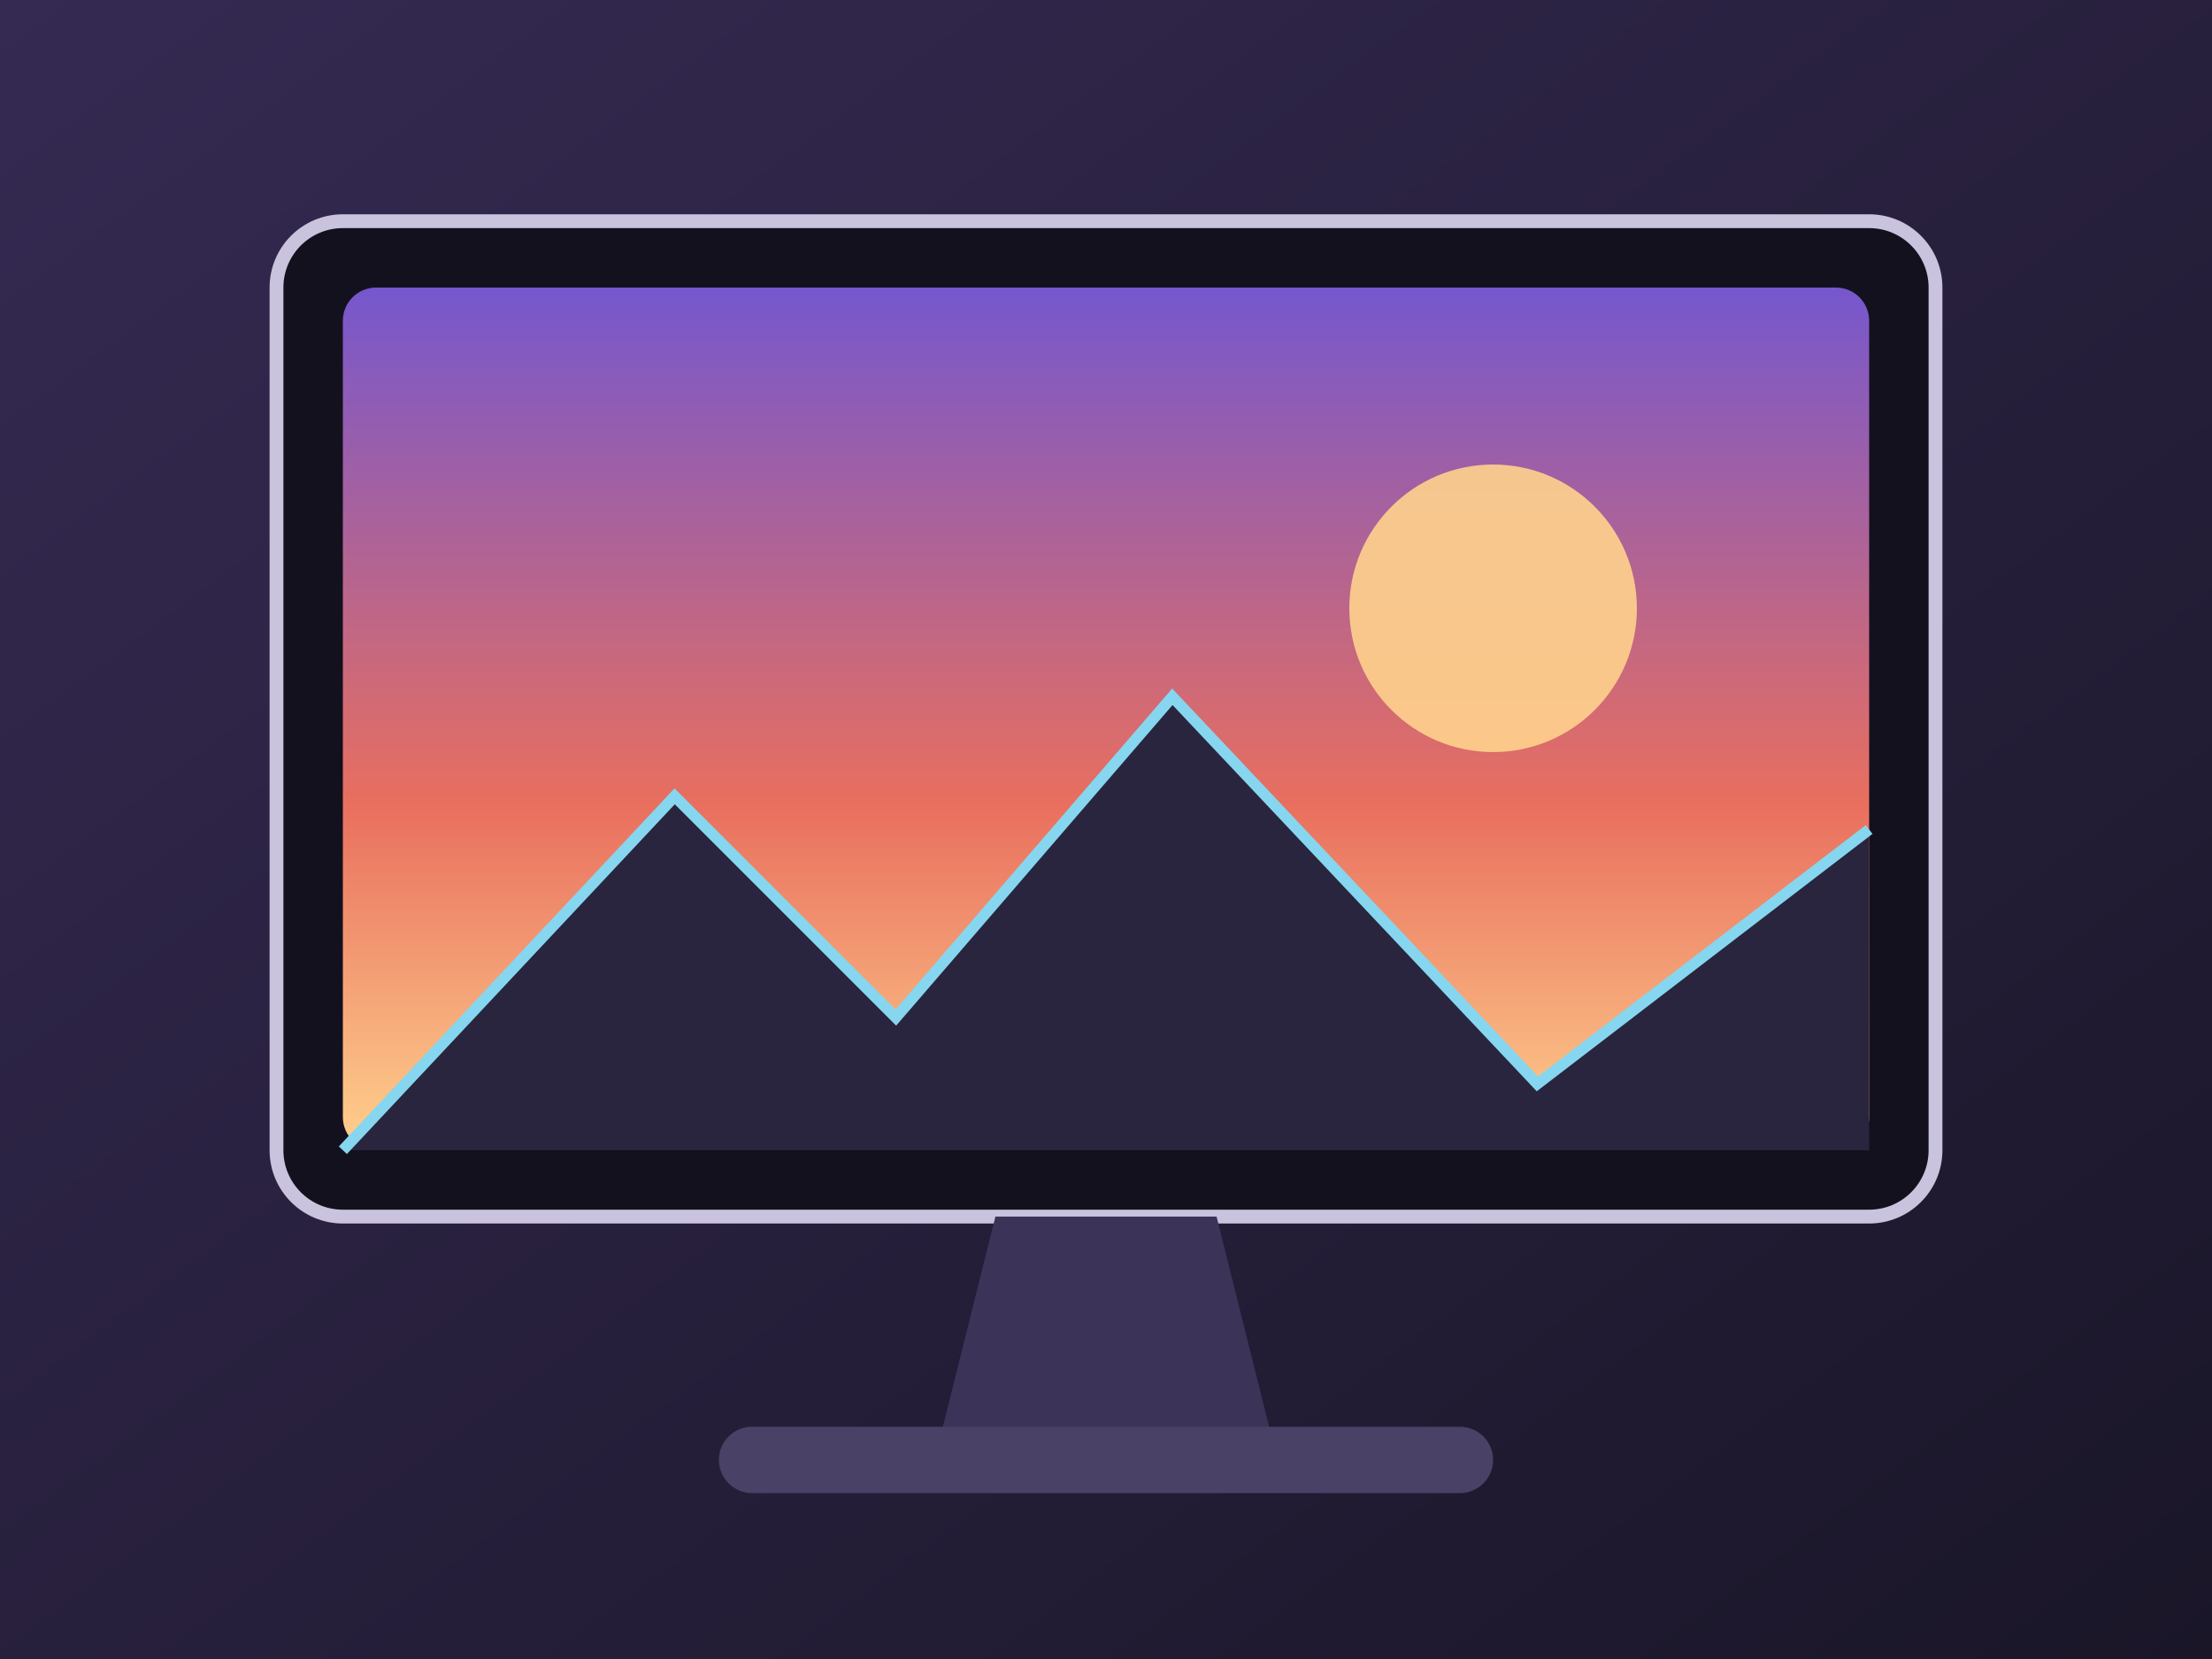
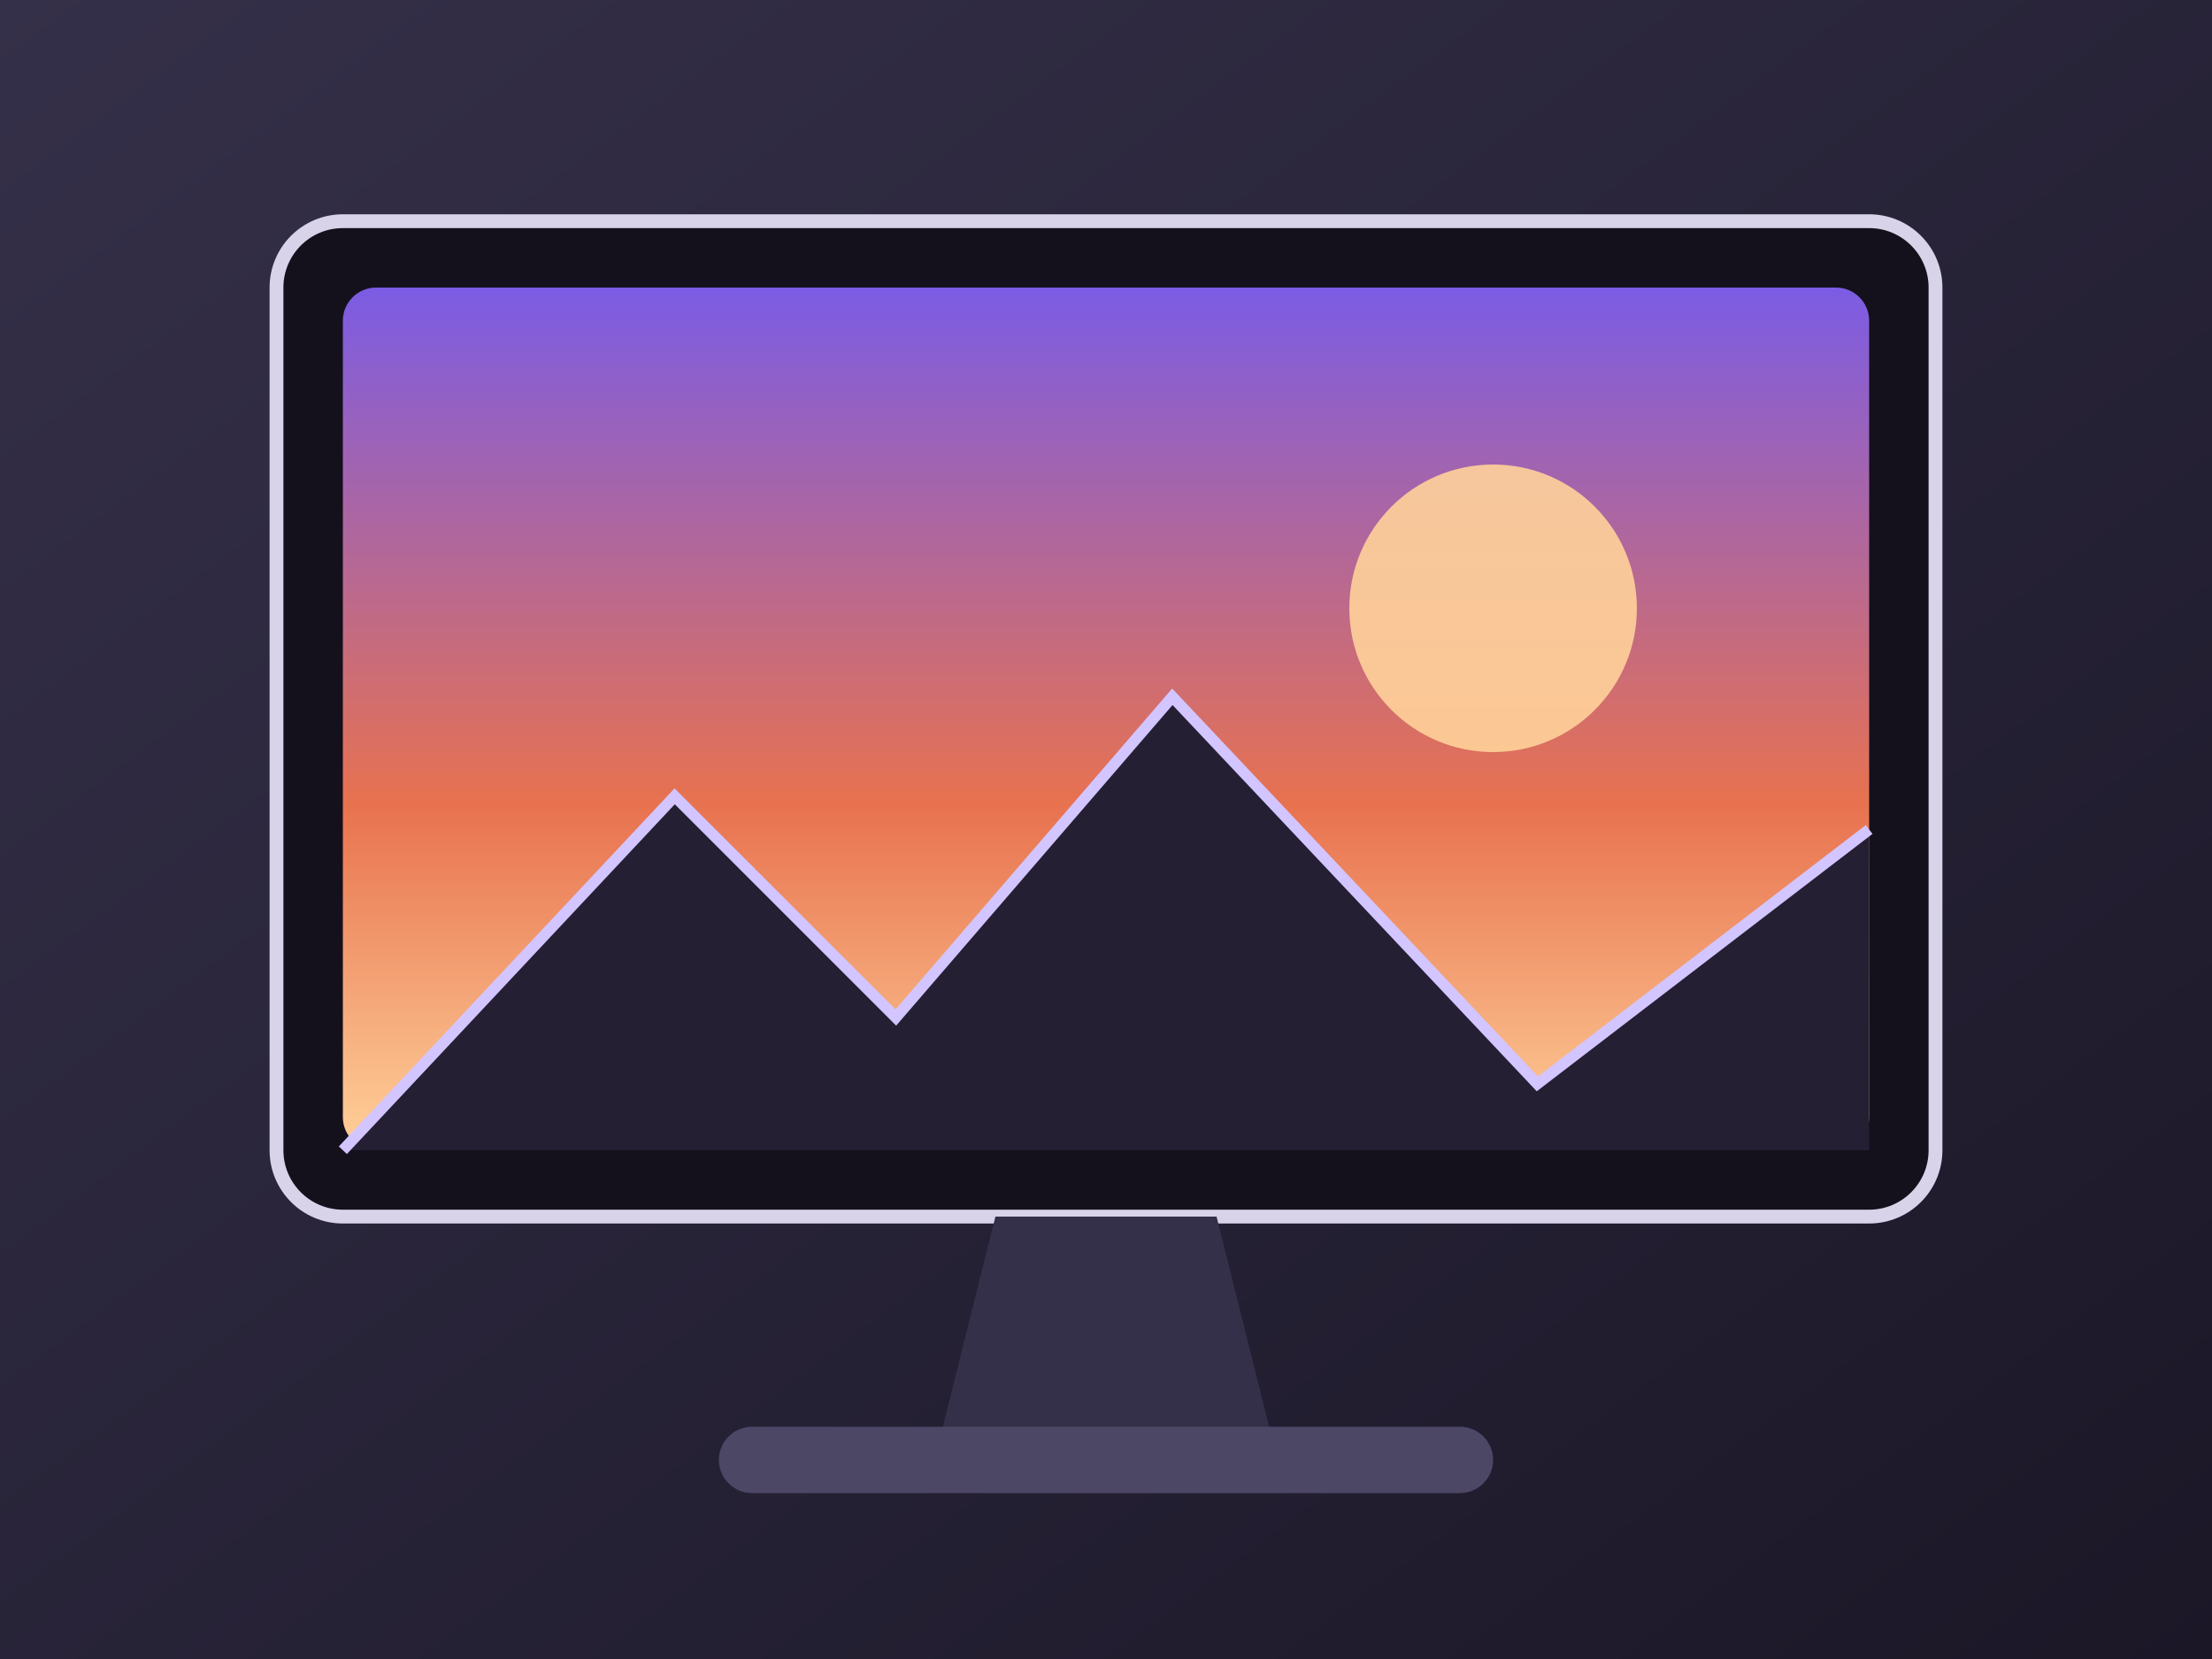
<svg xmlns="http://www.w3.org/2000/svg" viewBox="0 0 400 300" role="img" aria-label="Monitor">
  <defs>
    <linearGradient id="bg" x1="0" y1="0" x2="1" y2="1">
-       <stop offset="0" stop-color="#352a52" />
-       <stop offset="1" stop-color="#1a1628" />
+       <stop offset="0" stop-color="#353049" />
+       <stop offset="1" stop-color="#1B1727" />
    </linearGradient>
    <linearGradient id="pantalla" x1="0" y1="0" x2="0" y2="1">
-       <stop offset="0" stop-color="#7557ce" />
-       <stop offset=".6" stop-color="#e96f5e" />
-       <stop offset="1" stop-color="#ffd18d" />
+       <stop offset="0" stop-color="#7B5CE5" />
+       <stop offset=".6" stop-color="#E8724F" />
+       <stop offset="1" stop-color="#FFD19A" />
    </linearGradient>
  </defs>
  <rect width="400" height="300" fill="url(#bg)" />
-   <rect x="50" y="40" width="300" height="180" rx="12" fill="#14111f" stroke="#c9c3dd" stroke-width="2.5" />
+   <rect x="50" y="40" width="300" height="180" rx="12" fill="#14111D" stroke="#D9D3EA" stroke-width="2.5" />
  <rect x="62" y="52" width="276" height="156" rx="6" fill="url(#pantalla)" />
-   <circle cx="270" cy="110" r="26" fill="#ffd18d" opacity=".9" />
-   <path d="M62 208l60-64 40 40 50-58 66 70 60-46v58z" fill="#29253e" />
-   <path d="M62 208l60-64 40 40 50-58 66 70 60-46" fill="none" stroke="#86d6ef" stroke-width="2" />
-   <path d="M180 220h40l10 40h-60z" fill="#3b3358" />
-   <rect x="130" y="258" width="140" height="12" rx="6" fill="#4a4166" />
+   <circle cx="270" cy="110" r="26" fill="#FFD19A" opacity=".9" />
+   <path d="M62 208l60-64 40 40 50-58 66 70 60-46v58z" fill="#241F33" />
+   <path d="M62 208l60-64 40 40 50-58 66 70 60-46" fill="none" stroke="#D3C5FF" stroke-width="2" />
+   <path d="M180 220h40l10 40h-60z" fill="#353049" />
+   <rect x="130" y="258" width="140" height="12" rx="6" fill="#4D4766" />
</svg>
